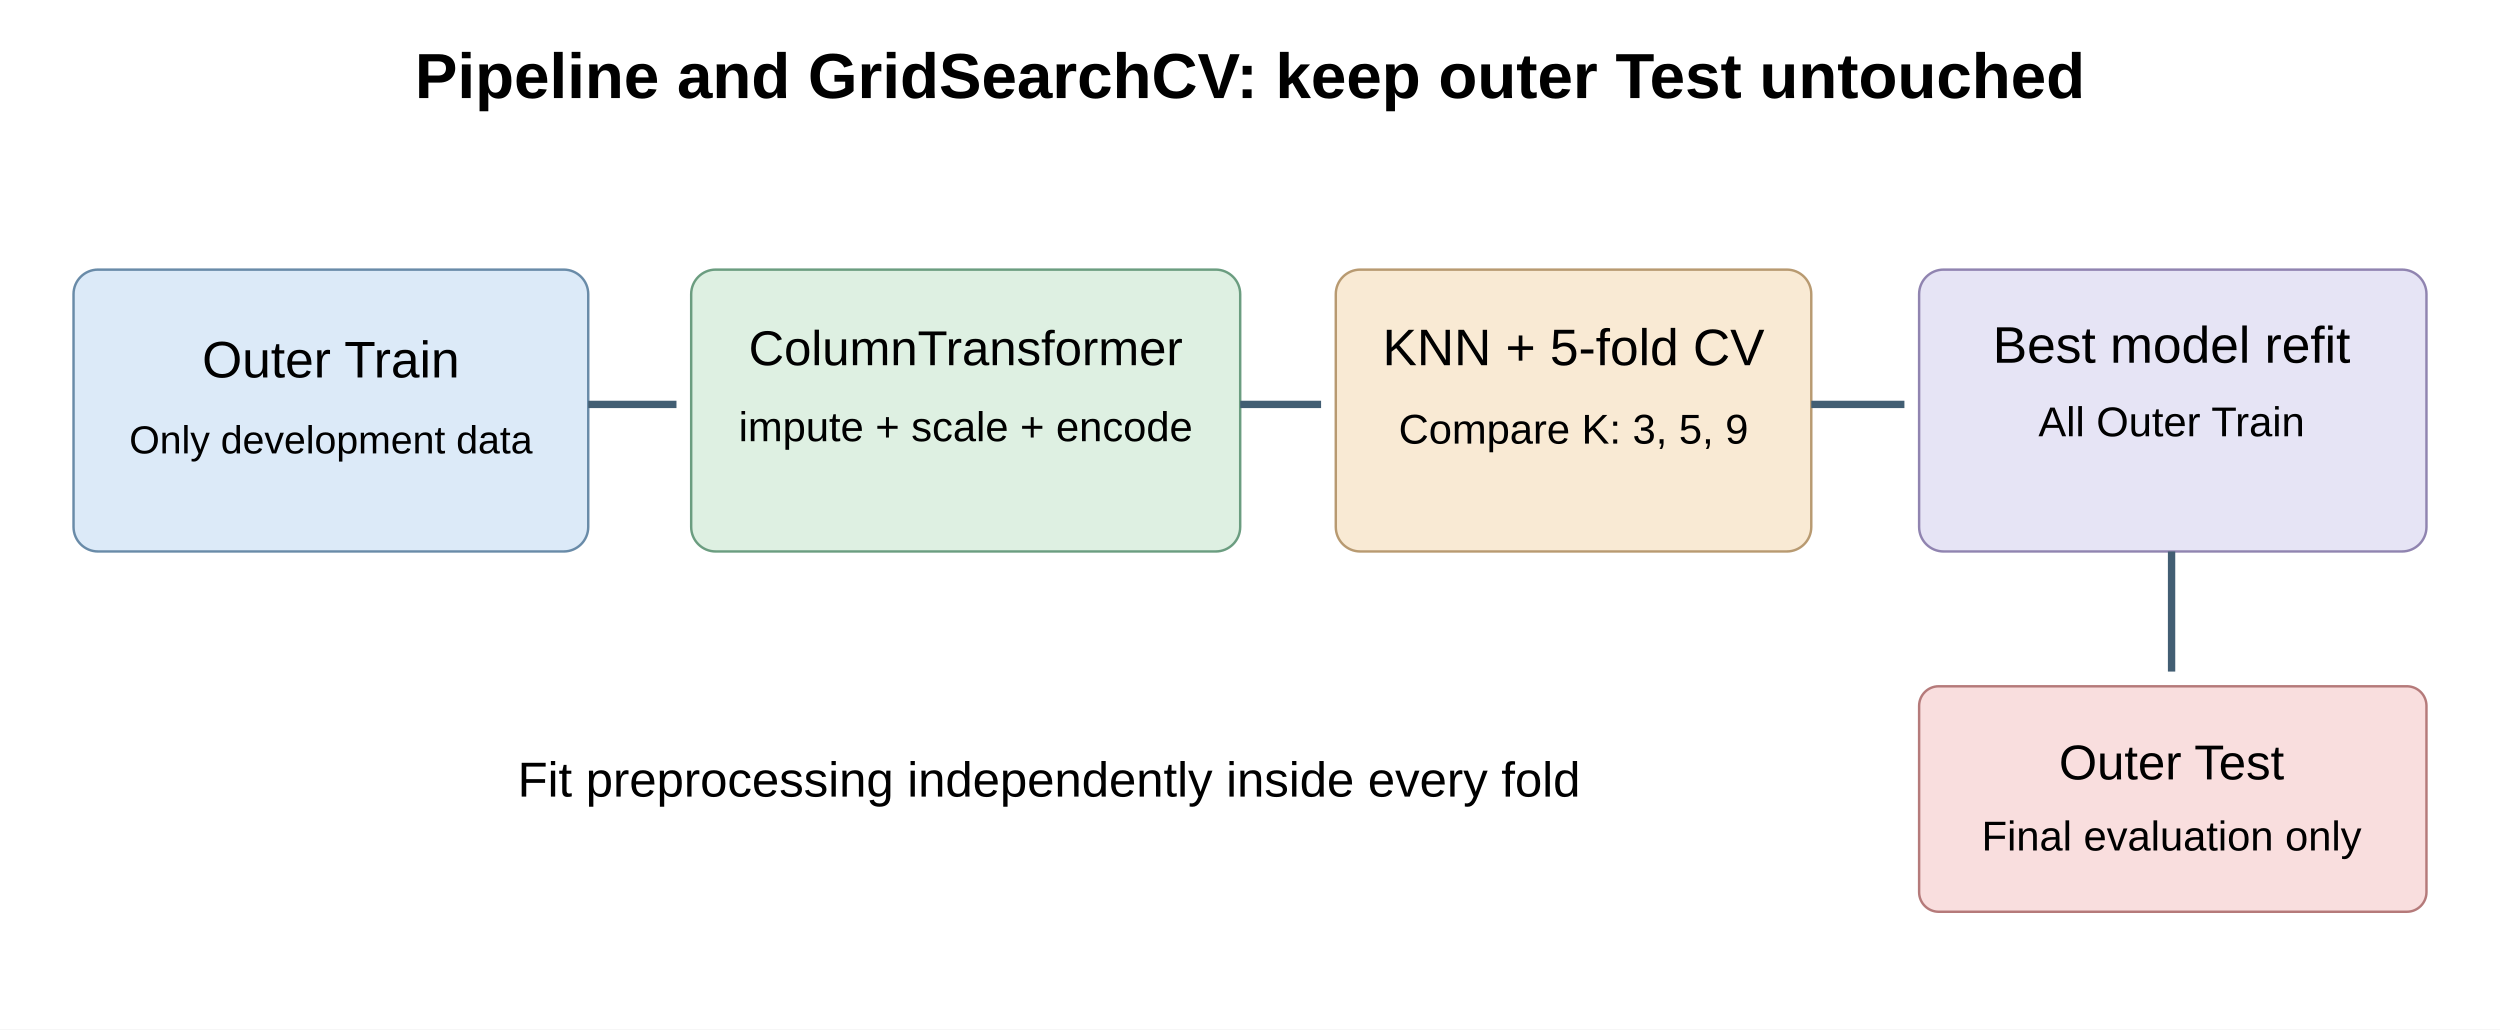
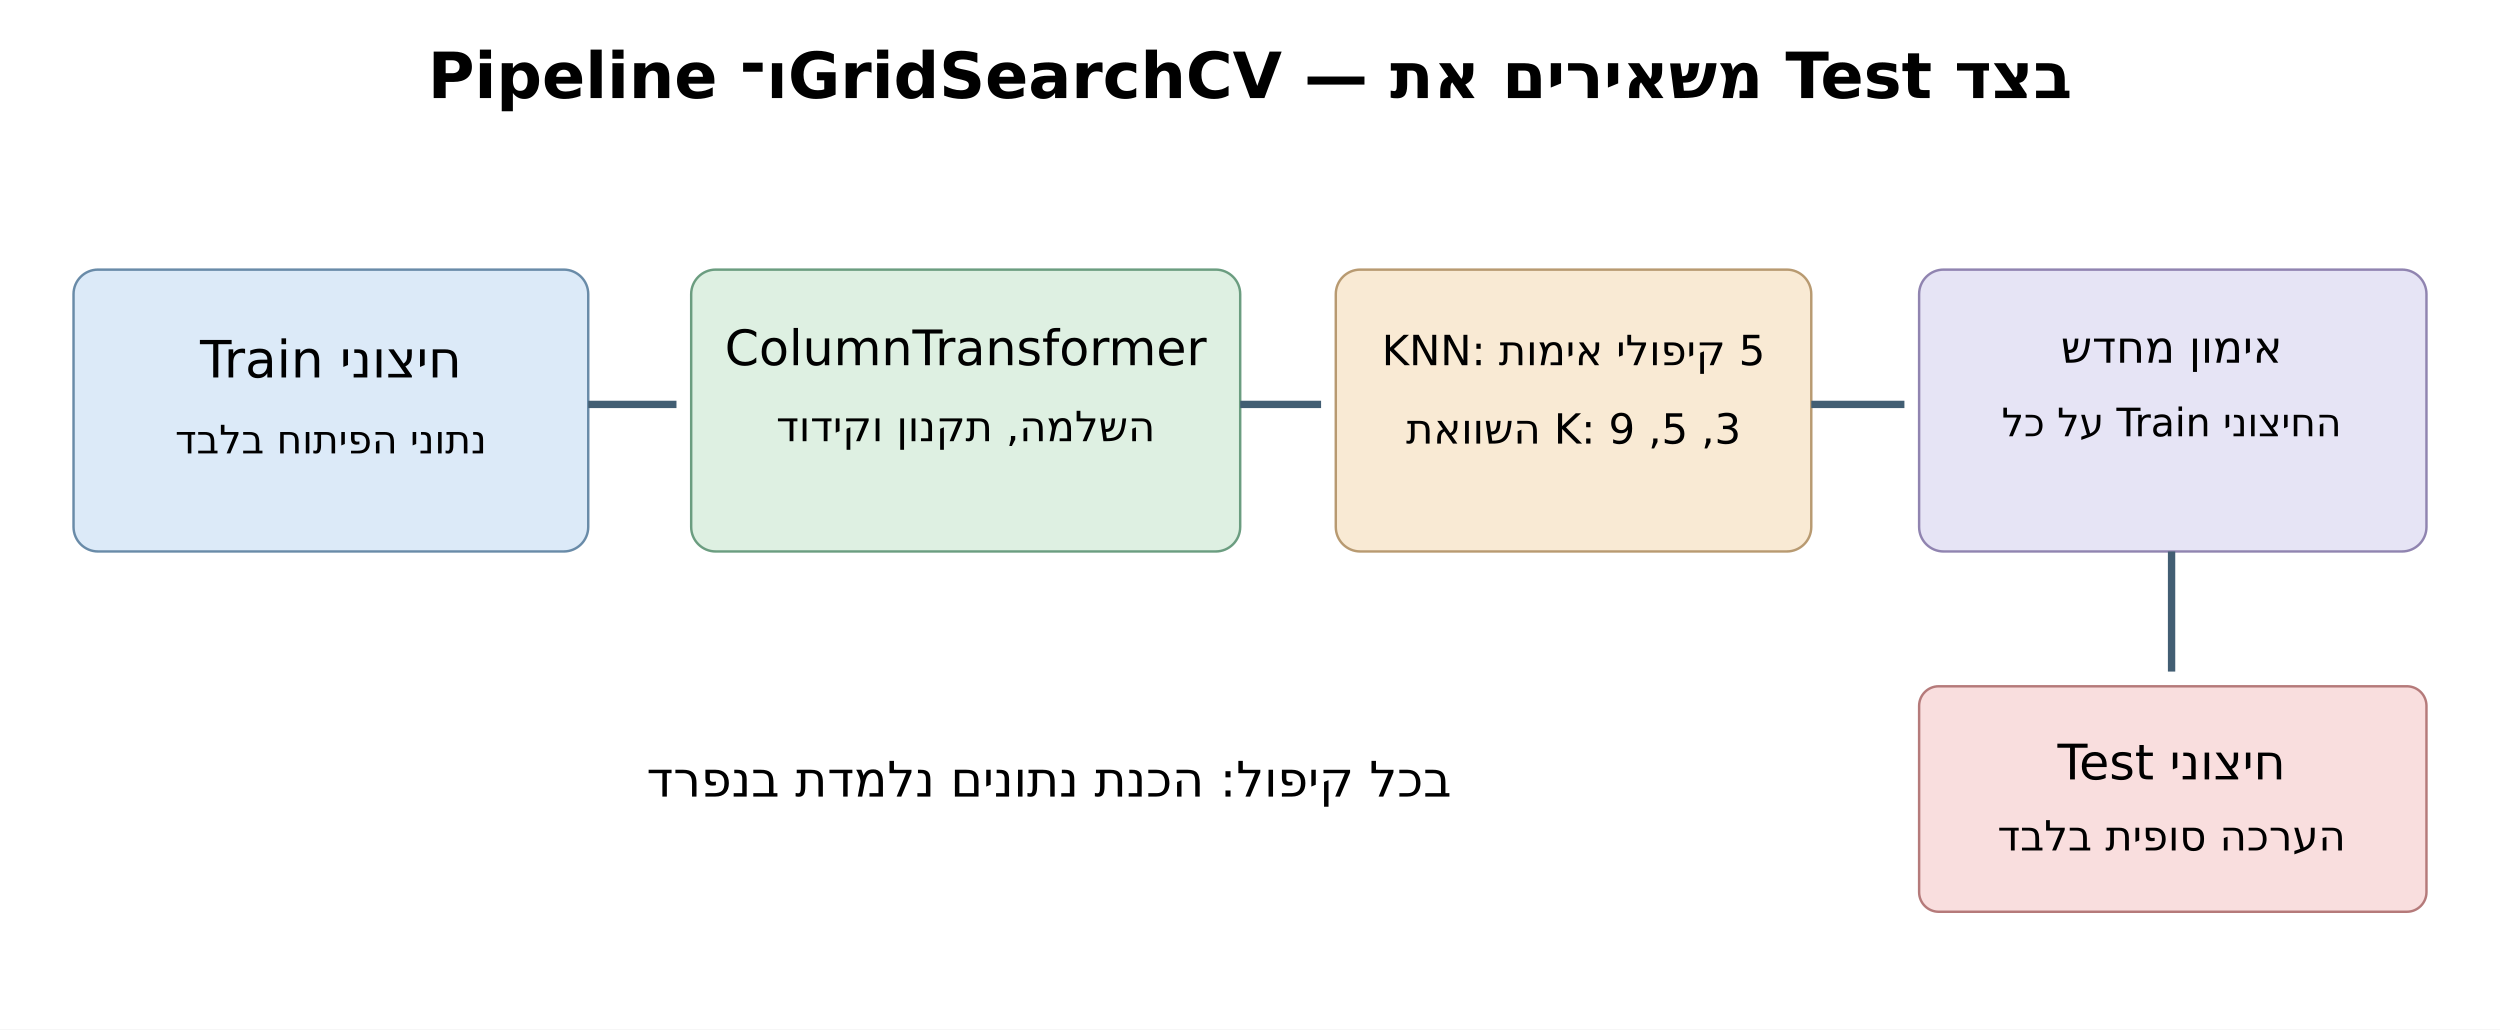
<svg xmlns="http://www.w3.org/2000/svg" viewBox="0 0 1020 420">
  <rect width="1020" height="420" fill="white" />
-   <text x="510" y="40" font-family="Arial" font-size="26" text-anchor="middle" font-weight="bold">Pipeline and GridSearchCV: keep outer Test untouched</text>
-   <g font-family="Arial" text-anchor="middle">
+   <text x="510" y="40" font-family="DejaVu Sans,Arial" font-size="26" text-anchor="middle" font-weight="bold">Pipeline ו־GridSearchCV — משאירים את Test בצד</text>
+   <g font-family="DejaVu Sans,Arial" text-anchor="middle">
    <rect x="30" y="110" width="210" height="115" rx="10" fill="#dceaf8" stroke="#698ba8" />
-     <text x="135" y="154" font-size="21">Outer Train</text>
-     <text x="135" y="185" font-size="16">Only development data</text>
+     <text x="135" y="154" font-size="21">Train חיצוני</text>
+     <text x="135" y="185" font-size="16">נתוני הפיתוח בלבד</text>
    <rect x="282" y="110" width="224" height="115" rx="10" fill="#def0e2" stroke="#6b9d80" />
    <text x="394" y="149" font-size="20">ColumnTransformer</text>
-     <text x="394" y="180" font-size="17">impute + scale + encode</text>
+     <text x="394" y="180" font-size="17">השלמה, תקנון וקידוד</text>
    <rect x="545" y="110" width="194" height="115" rx="10" fill="#f9ead4" stroke="#b89a71" />
-     <text x="642" y="149" font-size="21">KNN + 5-fold CV</text>
-     <text x="642" y="181" font-size="17">Compare K: 3, 5, 9</text>
+     <text x="642" y="149" font-size="17">KNN: ‏5 קיפולי אימות</text>
+     <text x="642" y="181" font-size="17">השוואת K: ‏3, 5, 9</text>
    <rect x="783" y="110" width="207" height="115" rx="10" fill="#e6e4f5" stroke="#9084b0" />
-     <text x="886" y="148" font-size="21">Best model refit</text>
-     <text x="886" y="178" font-size="17">All Outer Train</text>
+     <text x="886" y="148" font-size="18">אימון מחדש</text>
+     <text x="886" y="178" font-size="16">על כל Train החיצוני</text>
  </g>
  <g stroke="#425e73" stroke-width="3">
    <path d="M240 165 H276" />
    <path d="M506 165 H539" />
    <path d="M739 165 H777" />
  </g>
  <rect x="783" y="280" width="207" height="92" rx="8" fill="#f9dede" stroke="#b57a7a" />
-   <text x="886" y="318" text-anchor="middle" font-family="Arial" font-size="20">Outer Test</text>
-   <text x="886" y="347" text-anchor="middle" font-family="Arial" font-size="17">Final evaluation only</text>
+   <text x="886" y="318" text-anchor="middle" font-family="DejaVu Sans,Arial" font-size="20">Test חיצוני</text>
+   <text x="886" y="347" text-anchor="middle" font-family="DejaVu Sans,Arial" font-size="17">הערכה סופית בלבד</text>
  <path d="M886 225 V274" stroke="#425e73" stroke-width="3" />
-   <text x="428" y="325" font-family="Arial" font-size="20" text-anchor="middle">Fit preprocessing independently inside every fold</text>
+   <text x="428" y="325" font-family="DejaVu Sans,Arial" font-size="20" text-anchor="middle">בכל קיפול: הכנת נתונים נלמדת בנפרד</text>
</svg>
